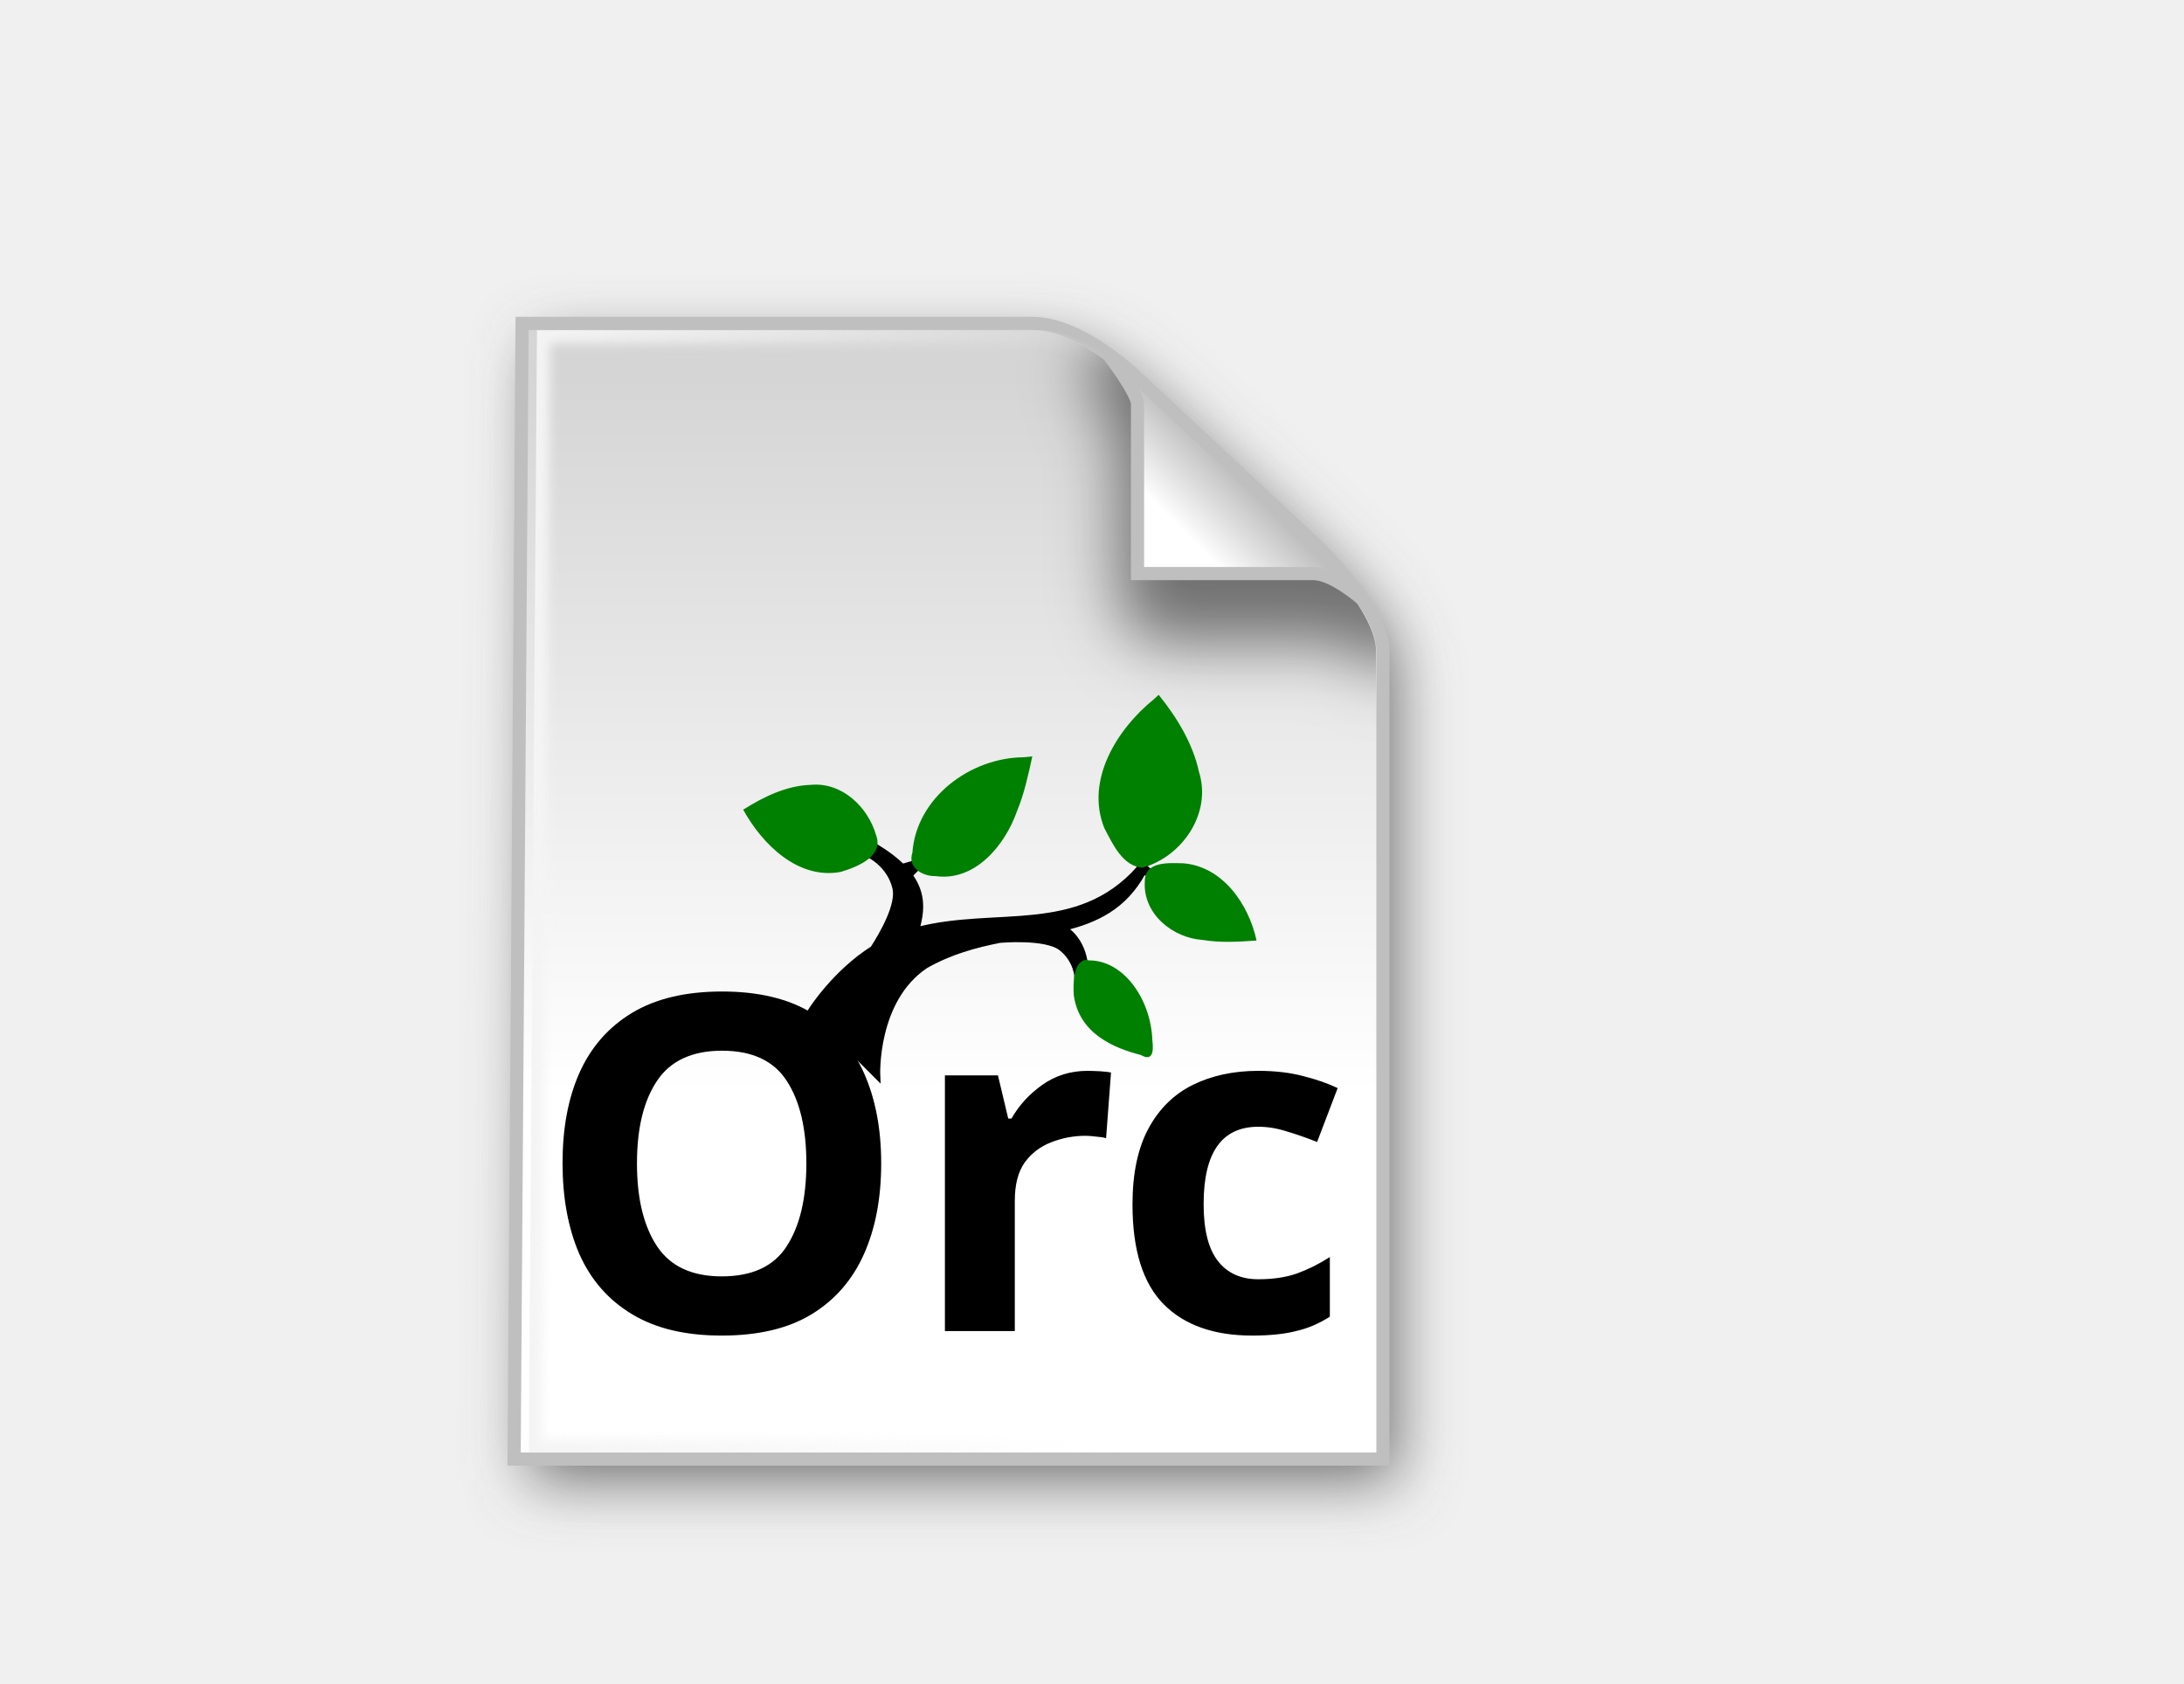
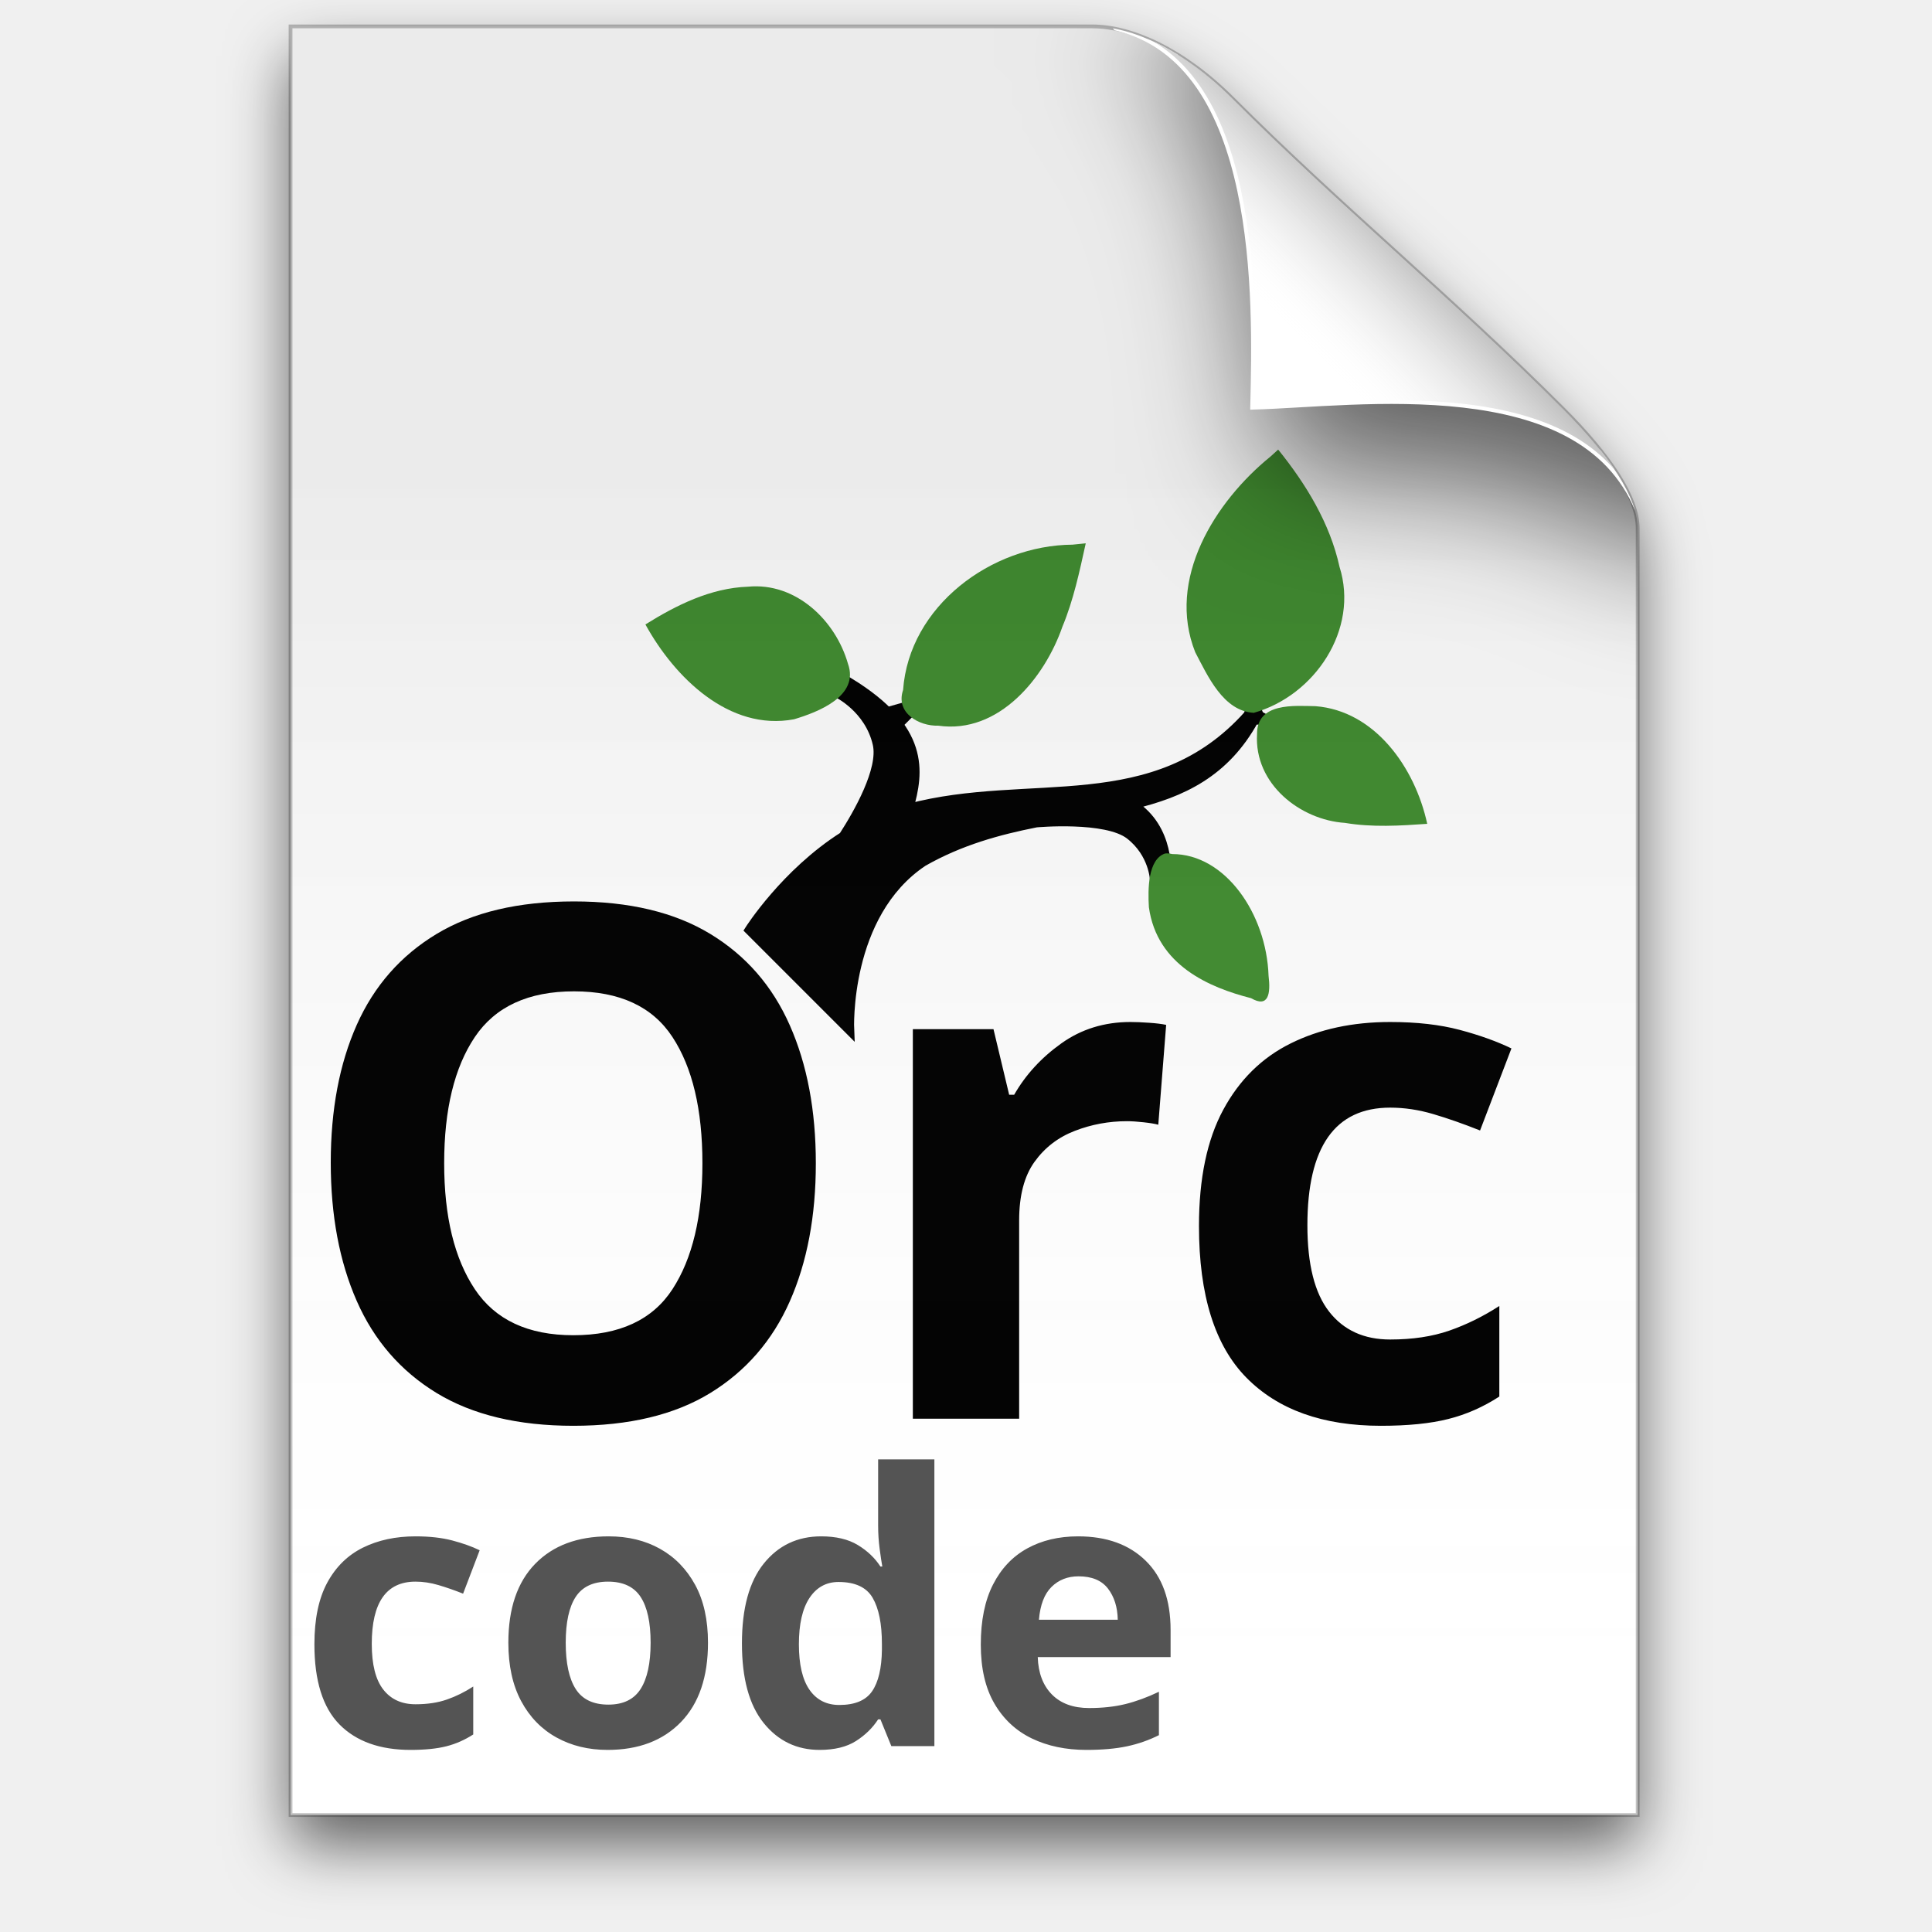
- <svg xmlns="http://www.w3.org/2000/svg" xmlns:xlink="http://www.w3.org/1999/xlink" id="svg2405" width="83" height="64" version="1.0">
-   <defs id="defs2408">
-     <linearGradient id="linearGradient5018">
-       <stop style="stop-color:#f4f4f4;stop-opacity:1;" offset="0" id="stop5020" />
-       <stop style="stop-color:#f4f4f4;stop-opacity:0;" offset="1" id="stop5022" />
+ <svg xmlns="http://www.w3.org/2000/svg" xmlns:xlink="http://www.w3.org/1999/xlink" width="512" height="512" id="svg2801" version="1.0">
+   <defs id="defs2803">
+     <filter id="filter3829">
+       <feGaussianBlur stdDeviation="8.31" id="feGaussianBlur3831" />
+     </filter>
+     <linearGradient xlink:href="#linearGradient3789" id="linearGradient3787" x1="374.597" y1="67.324" x2="347.801" y2="94.12" gradientUnits="userSpaceOnUse" />
+     <clipPath clipPathUnits="userSpaceOnUse" id="clipPath3623">
+       <path id="path3625" d="M 77,7 L 289.5,7 C 310.034,7 322.325,13.95 327.875,19.5 C 350.39,42.015 390.975,80.35 417.125,106.5 C 421.841,111.216 434,121.627 434,140 L 434,481 L 77,481 L 77,7 z" style="fill:#ffffff;fill-opacity:1;fill-rule:nonzero;stroke:#c2c2c2;stroke-width:1;stroke-linecap:butt;stroke-linejoin:miter;marker:none;marker-start:none;marker-mid:none;marker-end:none;stroke-miterlimit:4;stroke-dashoffset:0;stroke-opacity:1;visibility:visible;display:inline;overflow:visible;enable-background:accumulate" />
+     </clipPath>
+     <linearGradient id="linearGradient3789">
+       <stop id="stop3791" offset="0" style="stop-color:#000000;stop-opacity:0.254;" />
+       <stop id="stop3793" offset="1" style="stop-color:#ffffff;stop-opacity:0;" />
    </linearGradient>
-     <linearGradient id="linearGradient4666">
-       <stop style="stop-color:#9f9f9f;stop-opacity:1;" offset="0" id="stop4668" />
-       <stop style="stop-color:#ffffff;stop-opacity:1;" offset="1" id="stop4670" />
+     <linearGradient id="linearGradient3645">
+       <stop style="stop-color:#000000;stop-opacity:0.079;" offset="0" id="stop3647" />
+       <stop style="stop-color:#ffffff;stop-opacity:0;" offset="1" id="stop3649" />
    </linearGradient>
-     <linearGradient id="linearGradient4650">
-       <stop style="stop-color:#ffffff;stop-opacity:1;" offset="0" id="stop4652" />
-       <stop style="stop-color:#d5d5d5;stop-opacity:1;" offset="1" id="stop4654" />
-     </linearGradient>
-     <linearGradient id="linearGradient3202">
-       <stop style="stop-color:#ffffff;stop-opacity:1;" offset="0" id="stop3204" />
-       <stop style="stop-color:#ffffff;stop-opacity:0;" offset="1" id="stop3206" />
-     </linearGradient>
-     <filter id="filter4899" x="-0.219" width="1.439" y="-0.225" height="1.45">
-       <feGaussianBlur stdDeviation="1.21" id="feGaussianBlur4901" />
+     <clipPath clipPathUnits="userSpaceOnUse" id="clipPath5504">
+       <path id="path5506" d="M 77,7 L 289.5,7 C 310.034,7 322.325,13.95 327.875,19.5 C 350.39,42.015 390.975,80.35 417.125,106.5 C 421.841,111.216 434,121.627 434,140 L 434,481 L 77,481 L 77,7 z" style="fill:#ffffff;fill-opacity:1;fill-rule:nonzero;stroke:#090909;stroke-width:1;stroke-linecap:butt;stroke-linejoin:miter;marker:none;marker-start:none;marker-mid:none;marker-end:none;stroke-miterlimit:4;stroke-dashoffset:0;stroke-opacity:0.252;visibility:visible;display:inline;overflow:visible;enable-background:accumulate" />
+     </clipPath>
+     <filter id="filter5645" x="-0.309" width="1.619" y="-0.284" height="1.569">
+       <feGaussianBlur stdDeviation="16.039" id="feGaussianBlur5647" />
    </filter>
-     <clipPath clipPathUnits="userSpaceOnUse" id="clipPath4968">
-       <path id="path4970" d="M 24.335,11.831 L 43.46,11.831 C 44.284,11.831 45.199,12.277 45.898,12.737 C 46.597,13.197 47.085,13.643 47.085,13.643 L 53.742,19.862 C 53.742,19.862 54.442,20.485 55.148,21.331 C 55.854,22.176 56.523,23.254 56.523,23.987 L 56.523,54.487 L 24.023,54.487 L 24.335,11.831 z" style="opacity:1;fill:#bfbfbf;fill-opacity:1;fill-rule:nonzero;stroke:none;stroke-width:0.5;stroke-linecap:butt;stroke-linejoin:miter;marker:none;stroke-miterlimit:3.7;stroke-dasharray:none;stroke-dashoffset:0;stroke-opacity:1;visibility:visible;display:inline;overflow:visible;enable-background:accumulate" />
+     <filter id="filter5907" x="-0.224" width="1.448" y="-0.258" height="1.517">
+       <feGaussianBlur stdDeviation="15.378" id="feGaussianBlur5909" />
+     </filter>
+     <clipPath clipPathUnits="userSpaceOnUse" id="clipPath5913">
+       <path id="path5915" d="M 77,7 L 289.5,7 C 299.933,7 314.672,12.171 327.684,25.183 C 356.425,53.925 385.328,77.463 415.29,107.425 C 427.575,119.71 434,131.826 434,140 L 434,481 L 77,481 L 77,7 z" style="fill:#ffffff;fill-opacity:1;fill-rule:nonzero;stroke:#090909;stroke-width:1;stroke-linecap:butt;stroke-linejoin:miter;marker:none;marker-start:none;marker-mid:none;marker-end:none;stroke-miterlimit:4;stroke-dashoffset:0;stroke-opacity:0.252;visibility:visible;display:inline;overflow:visible;enable-background:accumulate" />
    </clipPath>
-     <filter id="filter4990">
-       <feGaussianBlur stdDeviation="0.19" id="feGaussianBlur4992" />
+     <clipPath clipPathUnits="userSpaceOnUse" id="clipPath5920">
+       <path id="path5922" d="M 77,7 L 289.5,7 C 299.933,7 313.672,13.171 326.684,26.183 C 355.425,54.925 384.328,78.463 414.29,108.425 C 426.575,120.71 434,131.826 434,140 L 434,481 L 77,481 L 77,7 z" style="fill:#ffffff;fill-opacity:1;fill-rule:nonzero;stroke:#090909;stroke-width:1;stroke-linecap:butt;stroke-linejoin:miter;marker:none;marker-start:none;marker-mid:none;marker-end:none;stroke-miterlimit:4;stroke-dashoffset:0;stroke-opacity:0.252;visibility:visible;display:inline;overflow:visible;enable-background:accumulate" />
+     </clipPath>
+     <filter id="filter5940" x="-0.216" width="1.433" y="-0.269" height="1.539">
+       <feGaussianBlur stdDeviation="17.049" id="feGaussianBlur5942" />
    </filter>
-     <clipPath clipPathUnits="userSpaceOnUse" id="clipPath4998">
-       <path style="opacity:1;fill:#bfbfbf;fill-opacity:1;fill-rule:nonzero;stroke:none;stroke-width:0.5;stroke-linecap:butt;stroke-linejoin:miter;marker:none;stroke-miterlimit:3.7;stroke-dasharray:none;stroke-dashoffset:0;stroke-opacity:1;visibility:visible;display:inline;overflow:visible;enable-background:accumulate" d="M 25.406,8.688 L 44.531,8.688 C 45.355,8.688 46.27,9.134 46.969,9.594 C 47.668,10.054 48.156,10.5 48.156,10.5 L 54.812,16.719 C 54.812,16.719 55.513,17.342 56.219,18.188 C 56.925,19.033 57.594,20.111 57.594,20.844 L 57.594,51.344 L 25.094,51.344 L 25.406,8.688 z" id="path5000" />
+     <linearGradient xlink:href="#linearGradient3645" id="linearGradient5946" gradientUnits="userSpaceOnUse" x1="255.5" y1="121" x2="255.5" y2="458.704" />
+     <clipPath clipPathUnits="userSpaceOnUse" id="clipPath5950">
+       <path id="path5952" d="M 77,7 L 289.5,7 C 299.933,7 313.672,13.171 326.684,26.183 C 355.425,54.925 384.328,78.463 414.29,108.425 C 426.575,120.71 434,131.826 434,140 L 434,481 L 77,481 L 77,7 z" style="fill:#ffffff;fill-opacity:1;fill-rule:nonzero;stroke:#090909;stroke-width:1;stroke-linecap:butt;stroke-linejoin:miter;marker:none;marker-start:none;marker-mid:none;marker-end:none;stroke-miterlimit:4;stroke-dashoffset:0;stroke-opacity:0.252;visibility:visible;display:inline;overflow:visible;enable-background:accumulate" />
    </clipPath>
-     <filter id="filter5014">
-       <feGaussianBlur stdDeviation="1.143" id="feGaussianBlur5016" />
-     </filter>
-     <linearGradient xlink:href="#linearGradient5018" id="linearGradient5024" x1="25.094" y1="30.016" x2="47.446" y2="30.016" gradientUnits="userSpaceOnUse" />
-     <linearGradient xlink:href="#linearGradient5018" id="linearGradient5061" gradientUnits="userSpaceOnUse" x1="25.094" y1="30.016" x2="47.446" y2="30.016" />
-     <linearGradient xlink:href="#linearGradient4666" id="linearGradient3226" gradientUnits="userSpaceOnUse" x1="53.287" y1="17.139" x2="50.166" y2="20.26" gradientTransform="translate(-5.301568,-0.1354415)" />
-     <linearGradient xlink:href="#linearGradient4650" id="linearGradient3231" gradientUnits="userSpaceOnUse" x1="42.09" y1="41.671" x2="42.09" y2="14.39" gradientTransform="translate(-5.301568,-0.1354415)" />
  </defs>
-   <rect style="opacity:0.365;fill:none;fill-opacity:1;fill-rule:nonzero;stroke:none;stroke-width:1;stroke-linecap:butt;stroke-linejoin:miter;marker:none;marker-start:none;marker-mid:none;marker-end:none;stroke-miterlimit:3.7;stroke-dasharray:none;stroke-dashoffset:0;stroke-opacity:1;visibility:visible;display:inline;overflow:visible;enable-background:accumulate" id="rect3234" width="36.237" height="46.882" x="18.63" y="11.292" />
-   <path style="opacity:0.99;fill:#717171;fill-opacity:1;fill-rule:nonzero;stroke:none;stroke-width:0.5;stroke-linecap:butt;stroke-linejoin:miter;marker:none;marker-start:none;marker-mid:none;marker-end:none;stroke-miterlimit:3.7;stroke-dasharray:none;stroke-dashoffset:0;stroke-opacity:1;visibility:visible;display:inline;overflow:visible;filter:url(#filter5014);enable-background:accumulate" d="M 20.395,13.116 L 39.781,13.116 C 41.602,13.116 43.568,15.01 43.568,15.01 L 50.232,21.219 C 50.232,21.219 53.11,23.794 53.11,25.536 L 53.11,56.282 L 20.092,56.282 L 20.395,13.116 z" id="path4911" />
-   <path id="path3200" d="M 19.841,12.292 L 39.228,12.292 C 41.048,12.292 43.014,14.186 43.014,14.186 L 49.678,20.396 C 49.678,20.396 52.556,22.97 52.556,24.712 L 52.556,55.459 L 19.538,55.459 L 19.841,12.292 z" style="fill:url(#linearGradient3231);fill-opacity:1;fill-rule:nonzero;stroke:#bfbfbf;stroke-width:0.5;stroke-linecap:butt;stroke-linejoin:miter;marker:none;marker-start:none;marker-mid:none;marker-end:none;stroke-miterlimit:3.7;stroke-dasharray:none;stroke-dashoffset:0;stroke-opacity:1;visibility:visible;display:inline;overflow:visible;enable-background:accumulate" />
-   <path xlink:href="#path4674" style="opacity:0.502;fill:#000000;fill-opacity:1;fill-rule:nonzero;stroke:none;stroke-width:0.5;stroke-linecap:butt;stroke-linejoin:miter;marker:none;marker-start:none;marker-mid:none;marker-end:none;stroke-miterlimit:3.7;stroke-dasharray:none;stroke-dashoffset:0;stroke-opacity:1;visibility:visible;display:inline;overflow:visible;filter:url(#filter4899);enable-background:accumulate" id="path4845" d="M 47.094,11.844 C 46.481,11.955 45.972,12.38 45.754,12.964 C 45.536,13.547 45.642,14.202 46.031,14.688 C 45.998,14.645 46.304,15.063 46.531,15.406 C 46.62,15.541 46.694,15.651 46.75,15.75 L 46.75,21.938 C 46.746,22.411 46.932,22.867 47.267,23.201 C 47.602,23.536 48.058,23.723 48.531,23.719 L 55.219,23.719 C 54.87,23.719 55.143,23.697 55.375,23.844 C 55.607,23.99 55.83,24.185 55.906,24.25 C 56.574,24.876 57.608,24.888 58.291,24.279 C 58.973,23.67 59.078,22.64 58.531,21.906 C 58.018,21.148 57.428,20.512 56.969,20.031 C 56.739,19.791 56.552,19.577 56.406,19.438 C 56.28,19.317 56.21,19.271 56.188,19.25 C 56.177,19.24 56.167,19.229 56.156,19.219 L 49.531,13.031 C 49.511,13.02 49.49,13.01 49.469,13 C 49.469,13 49.031,12.588 48.438,12.156 C 48.05,11.874 47.566,11.761 47.094,11.844 z" transform="translate(-4.230586,0.7213449)" clip-path="url(#clipPath4968)" />
-   <path id="path4972" d="M 25.406,8.688 L 44.531,8.688 C 45.355,8.688 46.27,9.134 46.969,9.594 C 47.668,10.054 48.156,10.5 48.156,10.5 L 54.812,16.719 C 54.812,16.719 55.513,17.342 56.219,18.188 C 56.925,19.033 57.594,20.111 57.594,20.844 L 57.594,51.344 L 25.094,51.344 L 25.406,8.688 z" style="fill:none;fill-opacity:1;fill-rule:nonzero;stroke:url(#linearGradient5061);stroke-width:1;stroke-linecap:butt;stroke-linejoin:miter;marker:none;stroke-miterlimit:3.7;stroke-dasharray:none;stroke-dashoffset:0;stroke-opacity:1;visibility:visible;display:inline;overflow:visible;filter:url(#filter4990);enable-background:accumulate" clip-path="url(#clipPath4998)" transform="translate(-4.998649,3.864558)" />
-   <path style="fill:url(#linearGradient3226);fill-opacity:1;fill-rule:nonzero;stroke:#bfbfbf;stroke-width:0.5;stroke-linecap:butt;stroke-linejoin:miter;marker:none;marker-start:none;marker-mid:none;marker-end:none;stroke-miterlimit:3.7;stroke-dasharray:none;stroke-dashoffset:0;stroke-opacity:1;visibility:visible;overflow:visible;enable-background:accumulate" d="M 42.105,13.458 C 42.201,13.579 43.23,14.93 43.23,15.365 L 43.23,21.802 L 49.917,21.802 C 50.608,21.802 51.579,22.616 51.761,22.771 C 50.909,21.512 49.667,20.396 49.667,20.396 L 43.011,14.177 C 43.011,14.177 42.626,13.837 42.105,13.458 z" id="path3190" />
-   <path style="fill:#000000;fill-opacity:1;fill-rule:nonzero;stroke:none;stroke-width:5;stroke-linecap:butt;stroke-linejoin:miter;marker:none;marker-start:none;marker-mid:none;marker-end:none;stroke-miterlimit:4;stroke-dasharray:none;stroke-dashoffset:0;stroke-opacity:1;visibility:visible;display:inline;overflow:visible;enable-background:accumulate" d="M 43.356,33.261 L 43.768,33.296 L 43.768,33.029 L 43.652,32.965 L 43.536,32.693 L 43.212,32.751 L 43.165,33.296 L 43.356,33.261 z" id="path3358" />
-   <path style="fill:#000000;fill-opacity:1;fill-rule:nonzero;stroke:none;stroke-width:5;stroke-linecap:butt;stroke-linejoin:miter;marker:none;marker-start:none;marker-mid:none;marker-end:none;stroke-miterlimit:4;stroke-dasharray:none;stroke-dashoffset:0;stroke-opacity:1;visibility:visible;display:inline;overflow:visible;enable-background:accumulate" d="M 34.206,32.855 L 34.855,32.67 L 35.04,32.948 L 34.577,33.412 L 34.206,32.855 z" id="path3356" />
-   <text xml:space="preserve" style="font-size:1.899px;font-style:normal;font-variant:normal;font-weight:bold;font-stretch:normal;text-align:center;line-height:100%;writing-mode:lr-tb;text-anchor:middle;fill:#000000;fill-opacity:1;stroke:none;stroke-width:1px;stroke-linecap:butt;stroke-linejoin:miter;stroke-opacity:1;font-family:MgOpen Modata;-inkscape-font-specification:MgOpen Modata Bold" x="36.611" y="50.595" id="text2437">
-     <tspan id="tspan2439" x="36.611" y="50.595" style="font-size:17.803px;font-style:normal;font-variant:normal;font-weight:bold;font-stretch:normal;font-family:MgOpen Modata;-inkscape-font-specification:MgOpen Modata Bold">Orc</tspan>
-   </text>
-   <path style="fill:#000000;fill-opacity:1;fill-rule:nonzero;stroke:#000000;stroke-width:0.237;stroke-linecap:butt;stroke-linejoin:miter;marker:none;marker-start:none;marker-mid:none;marker-end:none;stroke-miterlimit:4;stroke-dasharray:none;stroke-dashoffset:0;stroke-opacity:1;visibility:visible;display:inline;overflow:visible;enable-background:accumulate" d="M 33.327,32.223 L 33.026,32.478 C 33.026,32.478 33.833,32.861 34.035,33.758 C 34.18,34.399 33.557,35.49 33.186,36.065 C 31.735,36.987 30.842,38.398 30.842,38.398 L 33.334,40.89 C 33.334,40.89 33.203,38.007 35.17,36.695 C 36.1,36.165 37.06,35.905 37.996,35.72 C 37.996,35.72 39.742,35.56 40.337,36.024 C 40.931,36.488 40.952,37.144 40.952,37.144 L 41.238,37.048 C 41.238,37.048 41.358,35.869 40.396,35.268 C 41.637,34.971 42.709,34.47 43.43,33.153 L 43.3,33.024 C 40.948,35.665 37.83,34.562 34.811,35.369 C 35.079,34.444 35.218,33.379 33.327,32.223 z" id="path2449" />
-   <path style="fill:#008000;fill-opacity:1;fill-rule:nonzero;stroke:none;stroke-width:10;stroke-linecap:butt;stroke-linejoin:miter;marker:none;marker-start:none;marker-mid:none;marker-end:none;stroke-miterlimit:4;stroke-dasharray:none;stroke-dashoffset:0;stroke-opacity:1;visibility:visible;display:inline;overflow:visible;enable-background:accumulate" d="M 43.844,26.584 C 42.452,27.713 41.242,29.647 41.964,31.466 C 42.277,32.062 42.664,32.937 43.425,32.98 C 44.94,32.556 46.061,30.902 45.565,29.337 C 45.328,28.253 44.731,27.274 44.034,26.411 C 43.971,26.469 43.907,26.526 43.844,26.584 z" id="path2453" />
-   <path style="fill:#008000;fill-opacity:1;fill-rule:nonzero;stroke:none;stroke-width:10;stroke-linecap:butt;stroke-linejoin:miter;marker:none;marker-start:none;marker-mid:none;marker-end:none;stroke-miterlimit:4;stroke-dasharray:none;stroke-dashoffset:0;stroke-opacity:1;visibility:visible;display:inline;overflow:visible;enable-background:accumulate" d="M 30.803,29.833 C 29.873,29.865 29.017,30.292 28.244,30.775 C 28.968,32.093 30.333,33.446 31.953,33.141 C 32.546,32.963 33.589,32.566 33.299,31.758 C 32.991,30.674 31.997,29.717 30.803,29.833 z" id="path2455" />
-   <path style="fill:#008000;fill-opacity:1;fill-rule:nonzero;stroke:none;stroke-width:10;stroke-linecap:butt;stroke-linejoin:miter;marker:none;marker-start:none;marker-mid:none;marker-end:none;stroke-miterlimit:4;stroke-dasharray:none;stroke-dashoffset:0;stroke-opacity:1;visibility:visible;display:inline;overflow:visible;enable-background:accumulate" d="M 41.21,36.491 C 40.784,36.638 40.78,37.377 40.808,37.832 C 41.012,39.286 42.321,39.836 43.358,40.101 C 43.793,40.352 43.85,39.989 43.794,39.542 C 43.741,37.992 42.711,36.503 41.391,36.505 C 41.332,36.491 41.27,36.483 41.21,36.491 z" id="path2457" />
-   <path style="fill:#008000;fill-opacity:1;fill-rule:nonzero;stroke:none;stroke-width:10;stroke-linecap:butt;stroke-linejoin:miter;marker:none;marker-start:none;marker-mid:none;marker-end:none;stroke-miterlimit:4;stroke-dasharray:none;stroke-dashoffset:0;stroke-opacity:1;visibility:visible;display:inline;overflow:visible;enable-background:accumulate" d="M 38.902,28.784 C 36.875,28.798 34.825,30.317 34.674,32.411 C 34.482,32.979 35.065,33.315 35.553,33.301 C 37.065,33.517 38.207,32.106 38.65,30.831 C 38.927,30.166 39.077,29.456 39.232,28.75 C 39.122,28.761 39.012,28.772 38.902,28.784 z" id="path2459" />
-   <path style="fill:#008000;fill-opacity:1;fill-rule:nonzero;stroke:none;stroke-width:10;stroke-linecap:butt;stroke-linejoin:miter;marker:none;marker-start:none;marker-mid:none;marker-end:none;stroke-miterlimit:4;stroke-dasharray:none;stroke-dashoffset:0;stroke-opacity:1;visibility:visible;display:inline;overflow:visible;enable-background:accumulate" d="M 44.967,32.814 C 44.437,32.806 43.504,32.716 43.507,33.508 C 43.431,34.759 44.591,35.655 45.701,35.727 C 46.382,35.841 47.071,35.798 47.754,35.75 C 47.448,34.341 46.446,32.93 44.967,32.814 z" id="path2463" />
+   <g id="layer1">
+     <path id="path5954" d="M 77,15 L 289.5,15 C 299.933,15 313.672,21.171 326.684,34.183 C 355.425,62.925 384.328,86.463 414.29,116.425 C 426.575,128.71 434,139.826 434,148 L 434,489 L 77,489 L 77,15 z" style="opacity:0.6;fill:#000000;fill-opacity:1;fill-rule:nonzero;stroke:none;stroke-width:1;stroke-linecap:butt;stroke-linejoin:miter;marker:none;marker-start:none;marker-mid:none;marker-end:none;stroke-miterlimit:4;stroke-dasharray:none;stroke-dashoffset:0;stroke-opacity:0.252;visibility:visible;display:inline;overflow:visible;filter:url(#filter3829);enable-background:accumulate" />
+     <path style="fill:#ffffff;fill-opacity:1;fill-rule:nonzero;stroke:#090909;stroke-width:1;stroke-linecap:butt;stroke-linejoin:miter;stroke-miterlimit:4;stroke-dashoffset:0;stroke-opacity:0.252;marker:none;marker-start:none;marker-mid:none;marker-end:none;visibility:visible;display:inline;overflow:visible;enable-background:accumulate" d="M 77,7 L 289.5,7 C 299.933,7 313.672,13.171 326.684,26.183 C 355.425,54.925 384.328,78.463 414.29,108.425 C 426.575,120.71 434,131.826 434,140 L 434,481 L 77,481 L 77,7 z" id="rect2812" />
+     <g id="g5958" transform="matrix(0.9203766,0,0,0.9203766,20.78931,13.16808)">
+       <path id="path5960" d="M 337.625,194.181 L 342.372,194.583 L 342.372,191.507 L 341.035,190.771 L 339.698,187.628 L 335.953,188.297 L 335.418,194.583 L 337.625,194.181 z" style="opacity:1;fill:#000000;fill-opacity:1;fill-rule:nonzero;stroke:none;stroke-width:5;stroke-linecap:butt;stroke-linejoin:miter;marker:none;marker-start:none;marker-mid:none;marker-end:none;stroke-miterlimit:4;stroke-dasharray:none;stroke-dashoffset:0;stroke-opacity:1;visibility:visible;display:inline;overflow:visible;enable-background:accumulate" />
+       <path id="path5962" d="M 232.041,189.501 L 239.53,187.361 L 241.67,190.571 L 236.321,195.92 L 232.041,189.501 z" style="opacity:1;fill:#000000;fill-opacity:1;fill-rule:nonzero;stroke:none;stroke-width:5;stroke-linecap:butt;stroke-linejoin:miter;marker:none;marker-start:none;marker-mid:none;marker-end:none;stroke-miterlimit:4;stroke-dasharray:none;stroke-dashoffset:0;stroke-opacity:1;visibility:visible;display:inline;overflow:visible;enable-background:accumulate" />
+       <text id="text5964" y="394.186" x="259.792" style="font-size:21.911px;font-style:normal;font-variant:normal;font-weight:bold;font-stretch:normal;text-align:center;line-height:100%;writing-mode:lr-tb;text-anchor:middle;fill:#000000;fill-opacity:1;stroke:none;stroke-width:1px;stroke-linecap:butt;stroke-linejoin:miter;stroke-opacity:1;font-family:MgOpen Modata;-inkscape-font-specification:MgOpen Modata Bold" xml:space="preserve">
+         <tspan style="font-size:205.417px;font-style:normal;font-variant:normal;font-weight:bold;font-stretch:normal;font-family:MgOpen Modata;-inkscape-font-specification:MgOpen Modata Bold" y="394.186" x="259.792" id="tspan5966">Orc</tspan>
+       </text>
+       <path id="path5968" d="M 221.899,182.2 L 218.432,185.153 C 218.432,185.153 227.738,189.57 230.073,199.918 C 231.741,207.313 224.559,219.902 220.272,226.536 C 203.536,237.172 193.226,253.454 193.226,253.454 L 221.984,282.213 C 221.984,282.213 220.472,248.942 243.168,233.811 C 253.895,227.689 264.975,224.695 275.778,222.556 C 275.778,222.556 295.922,220.708 302.781,226.065 C 309.641,231.423 309.885,238.99 309.885,238.99 L 313.181,237.877 C 313.181,237.877 314.566,224.274 303.466,217.335 C 317.786,213.916 330.159,208.133 338.473,192.942 L 336.975,191.444 C 309.834,221.916 273.854,209.195 239.027,218.507 C 242.113,207.832 243.724,195.539 221.899,182.2 z" style="fill:#000000;fill-opacity:1;fill-rule:nonzero;stroke:#000000;stroke-width:2.739;stroke-linecap:butt;stroke-linejoin:miter;marker:none;marker-start:none;marker-mid:none;marker-end:none;stroke-miterlimit:4;stroke-dasharray:none;stroke-dashoffset:0;stroke-opacity:1;visibility:visible;display:inline;overflow:visible;enable-background:accumulate" />
+       <path id="path5970" d="M 343.245,117.139 C 327.193,130.173 313.222,152.478 321.556,173.472 C 325.175,180.351 329.634,190.441 338.42,190.94 C 355.895,186.046 368.829,166.961 363.11,148.907 C 360.374,136.401 353.489,125.106 345.446,115.143 C 344.712,115.808 343.979,116.474 343.245,117.139 z" style="fill:#418d30;fill-opacity:1;fill-rule:nonzero;stroke:none;stroke-width:10;stroke-linecap:butt;stroke-linejoin:miter;marker:none;marker-start:none;marker-mid:none;marker-end:none;stroke-miterlimit:4;stroke-dasharray:none;stroke-dashoffset:0;stroke-opacity:1;visibility:visible;display:inline;overflow:visible;enable-background:accumulate" />
+       <path id="path5972" d="M 192.78,154.625 C 182.047,154.999 172.17,159.923 163.251,165.495 C 171.603,180.702 187.353,196.315 206.046,192.798 C 212.894,190.749 224.918,186.16 221.581,176.836 C 218.022,164.333 206.559,153.29 192.78,154.625 z" style="fill:#418d30;fill-opacity:1;fill-rule:nonzero;stroke:none;stroke-width:10;stroke-linecap:butt;stroke-linejoin:miter;marker:none;marker-start:none;marker-mid:none;marker-end:none;stroke-miterlimit:4;stroke-dasharray:none;stroke-dashoffset:0;stroke-opacity:1;visibility:visible;display:inline;overflow:visible;enable-background:accumulate" />
+       <path id="path5974" d="M 312.855,231.453 C 307.945,233.151 307.9,241.68 308.22,246.925 C 310.569,263.707 325.68,270.047 337.648,273.11 C 342.662,276.003 343.318,271.814 342.679,266.652 C 342.062,248.771 330.175,231.591 314.95,231.608 C 314.264,231.45 313.554,231.359 312.855,231.453 z" style="fill:#418d30;fill-opacity:1;fill-rule:nonzero;stroke:none;stroke-width:10;stroke-linecap:butt;stroke-linejoin:miter;marker:none;marker-start:none;marker-mid:none;marker-end:none;stroke-miterlimit:4;stroke-dasharray:none;stroke-dashoffset:0;stroke-opacity:1;visibility:visible;display:inline;overflow:visible;enable-background:accumulate" />
+       <path id="path5976" d="M 286.229,142.52 C 262.839,142.685 239.186,160.212 237.442,184.374 C 235.221,190.925 241.956,194.808 247.585,194.645 C 265.028,197.136 278.213,180.85 283.319,166.143 C 286.519,158.466 288.241,150.278 290.038,142.135 C 288.768,142.263 287.498,142.392 286.229,142.52 z" style="fill:#418d30;fill-opacity:1;fill-rule:nonzero;stroke:none;stroke-width:10;stroke-linecap:butt;stroke-linejoin:miter;marker:none;marker-start:none;marker-mid:none;marker-end:none;stroke-miterlimit:4;stroke-dasharray:none;stroke-dashoffset:0;stroke-opacity:1;visibility:visible;display:inline;overflow:visible;enable-background:accumulate" />
+       <path id="path5978" d="M 356.205,189.028 C 350.089,188.934 339.33,187.893 339.363,197.028 C 338.482,211.469 351.869,221.803 364.682,222.634 C 372.536,223.955 380.48,223.457 388.363,222.904 C 384.838,206.644 373.275,190.368 356.205,189.028 z" style="fill:#418d30;fill-opacity:1;fill-rule:nonzero;stroke:none;stroke-width:10;stroke-linecap:butt;stroke-linejoin:miter;marker:none;marker-start:none;marker-mid:none;marker-end:none;stroke-miterlimit:4;stroke-dasharray:none;stroke-dashoffset:0;stroke-opacity:1;visibility:visible;display:inline;overflow:visible;enable-background:accumulate" />
+     </g>
+     <g id="g3868" transform="matrix(0.9203766,0,0,0.9203766,20.78931,13.16808)" style="display:none">
+       <path id="path3358" d="M 337.625,194.181 L 342.372,194.583 L 342.372,191.507 L 341.035,190.771 L 339.698,187.628 L 335.953,188.297 L 335.418,194.583 L 337.625,194.181 z" style="opacity:1;fill:#000000;fill-opacity:1;fill-rule:nonzero;stroke:none;stroke-width:5;stroke-linecap:butt;stroke-linejoin:miter;marker:none;marker-start:none;marker-mid:none;marker-end:none;stroke-miterlimit:4;stroke-dasharray:none;stroke-dashoffset:0;stroke-opacity:1;visibility:visible;display:inline;overflow:visible;enable-background:accumulate" />
+       <path id="path3356" d="M 232.041,189.501 L 239.53,187.361 L 241.67,190.571 L 236.321,195.92 L 232.041,189.501 z" style="opacity:1;fill:#000000;fill-opacity:1;fill-rule:nonzero;stroke:none;stroke-width:5;stroke-linecap:butt;stroke-linejoin:miter;marker:none;marker-start:none;marker-mid:none;marker-end:none;stroke-miterlimit:4;stroke-dasharray:none;stroke-dashoffset:0;stroke-opacity:1;visibility:visible;display:inline;overflow:visible;enable-background:accumulate" />
+       <text id="text2437" y="394.186" x="259.792" style="font-size:21.911px;font-style:normal;font-variant:normal;font-weight:bold;font-stretch:normal;text-align:center;line-height:100%;writing-mode:lr-tb;text-anchor:middle;fill:#000000;fill-opacity:1;stroke:none;stroke-width:1px;stroke-linecap:butt;stroke-linejoin:miter;stroke-opacity:1;font-family:MgOpen Modata;-inkscape-font-specification:MgOpen Modata Bold" xml:space="preserve">
+         <tspan style="font-size:205.417px;font-style:normal;font-variant:normal;font-weight:bold;font-stretch:normal;font-family:MgOpen Modata;-inkscape-font-specification:MgOpen Modata Bold" y="394.186" x="259.792" id="tspan2439">Orc</tspan>
+       </text>
+       <path id="path2449" d="M 221.899,182.2 L 218.432,185.153 C 218.432,185.153 227.738,189.57 230.073,199.918 C 231.741,207.313 224.559,219.902 220.272,226.536 C 203.536,237.172 193.226,253.454 193.226,253.454 L 221.984,282.213 C 221.984,282.213 220.472,248.942 243.168,233.811 C 253.895,227.689 264.975,224.695 275.778,222.556 C 275.778,222.556 295.922,220.708 302.781,226.065 C 309.641,231.423 309.885,238.99 309.885,238.99 L 313.181,237.877 C 313.181,237.877 314.566,224.274 303.466,217.335 C 317.786,213.916 330.159,208.133 338.473,192.942 L 336.975,191.444 C 309.834,221.916 273.854,209.195 239.027,218.507 C 242.113,207.832 243.724,195.539 221.899,182.2 z" style="fill:#000000;fill-opacity:1;fill-rule:nonzero;stroke:#000000;stroke-width:2.739;stroke-linecap:butt;stroke-linejoin:miter;marker:none;marker-start:none;marker-mid:none;marker-end:none;stroke-miterlimit:4;stroke-dasharray:none;stroke-dashoffset:0;stroke-opacity:1;visibility:visible;display:inline;overflow:visible;enable-background:accumulate" />
+       <path id="path2453" d="M 343.245,117.139 C 327.193,130.173 313.222,152.478 321.556,173.472 C 325.175,180.351 329.634,190.441 338.42,190.94 C 355.895,186.046 368.829,166.961 363.11,148.907 C 360.374,136.401 353.489,125.106 345.446,115.143 C 344.712,115.808 343.979,116.474 343.245,117.139 z" style="fill:#418d30;fill-opacity:1;fill-rule:nonzero;stroke:none;stroke-width:10;stroke-linecap:butt;stroke-linejoin:miter;marker:none;marker-start:none;marker-mid:none;marker-end:none;stroke-miterlimit:4;stroke-dasharray:none;stroke-dashoffset:0;stroke-opacity:1;visibility:visible;display:inline;overflow:visible;enable-background:accumulate" />
+       <path id="path2455" d="M 192.78,154.625 C 182.047,154.999 172.17,159.923 163.251,165.495 C 171.603,180.702 187.353,196.315 206.046,192.798 C 212.894,190.749 224.918,186.16 221.581,176.836 C 218.022,164.333 206.559,153.29 192.78,154.625 z" style="fill:#418d30;fill-opacity:1;fill-rule:nonzero;stroke:none;stroke-width:10;stroke-linecap:butt;stroke-linejoin:miter;marker:none;marker-start:none;marker-mid:none;marker-end:none;stroke-miterlimit:4;stroke-dasharray:none;stroke-dashoffset:0;stroke-opacity:1;visibility:visible;display:inline;overflow:visible;enable-background:accumulate" />
+       <path id="path2457" d="M 312.855,231.453 C 307.945,233.151 307.9,241.68 308.22,246.925 C 310.569,263.707 325.68,270.047 337.648,273.11 C 342.662,276.003 343.318,271.814 342.679,266.652 C 342.062,248.771 330.175,231.591 314.95,231.608 C 314.264,231.45 313.554,231.359 312.855,231.453 z" style="fill:#418d30;fill-opacity:1;fill-rule:nonzero;stroke:none;stroke-width:10;stroke-linecap:butt;stroke-linejoin:miter;marker:none;marker-start:none;marker-mid:none;marker-end:none;stroke-miterlimit:4;stroke-dasharray:none;stroke-dashoffset:0;stroke-opacity:1;visibility:visible;display:inline;overflow:visible;enable-background:accumulate" />
+       <path id="path2459" d="M 286.229,142.52 C 262.839,142.685 239.186,160.212 237.442,184.374 C 235.221,190.925 241.956,194.808 247.585,194.645 C 265.028,197.136 278.213,180.85 283.319,166.143 C 286.519,158.466 288.241,150.278 290.038,142.135 C 288.768,142.263 287.498,142.392 286.229,142.52 z" style="fill:#418d30;fill-opacity:1;fill-rule:nonzero;stroke:none;stroke-width:10;stroke-linecap:butt;stroke-linejoin:miter;marker:none;marker-start:none;marker-mid:none;marker-end:none;stroke-miterlimit:4;stroke-dasharray:none;stroke-dashoffset:0;stroke-opacity:1;visibility:visible;display:inline;overflow:visible;enable-background:accumulate" />
+       <path id="path2463" d="M 356.205,189.028 C 350.089,188.934 339.33,187.893 339.363,197.028 C 338.482,211.469 351.869,221.803 364.682,222.634 C 372.536,223.955 380.48,223.457 388.363,222.904 C 384.838,206.644 373.275,190.368 356.205,189.028 z" style="fill:#418d30;fill-opacity:1;fill-rule:nonzero;stroke:none;stroke-width:10;stroke-linecap:butt;stroke-linejoin:miter;marker:none;marker-start:none;marker-mid:none;marker-end:none;stroke-miterlimit:4;stroke-dasharray:none;stroke-dashoffset:0;stroke-opacity:1;visibility:visible;display:inline;overflow:visible;enable-background:accumulate" />
+     </g>
+     <path id="path5924" d="M 77,7 L 289.5,7 C 299.933,7 313.672,13.171 326.684,26.183 C 355.425,54.925 384.328,78.463 414.29,108.425 C 426.575,120.71 434,131.826 434,140 L 434,481 L 77,481 L 77,7 z" style="opacity:1;fill:url(#linearGradient5946);fill-opacity:1;fill-rule:nonzero;stroke:none;stroke-width:1;stroke-linecap:butt;stroke-linejoin:miter;marker:none;marker-start:none;marker-mid:none;marker-end:none;stroke-miterlimit:4;stroke-dasharray:none;stroke-dashoffset:0;stroke-opacity:0.252;visibility:visible;display:inline;overflow:visible;enable-background:accumulate" />
+     <path style="opacity:0.6;fill:#000000;fill-opacity:1;fill-rule:nonzero;stroke:none;stroke-width:1;stroke-linecap:butt;stroke-linejoin:miter;marker:none;marker-start:none;marker-mid:none;marker-end:none;stroke-miterlimit:4;stroke-dasharray:none;stroke-dashoffset:0;stroke-opacity:1;visibility:visible;display:inline;overflow:visible;filter:url(#filter5940);enable-background:accumulate" d="M 336.34,125.535 C 337.019,97.657 329.345,21.642 294.964,1.084 L 458.925,11.257 L 484.026,143.634 L 440.378,147.352 C 398.328,122.133 363.69,124.79 336.34,125.535 z" id="path5928" clip-path="url(#clipPath5950)" />
+     <path style="opacity:1;fill:#ffffff;fill-opacity:1;fill-rule:nonzero;stroke:#ffffff;stroke-width:2;stroke-linecap:butt;stroke-linejoin:miter;marker:none;marker-start:none;marker-mid:none;marker-end:none;stroke-miterlimit:4;stroke-dasharray:none;stroke-dashoffset:0;stroke-opacity:1;visibility:visible;display:inline;overflow:visible;enable-background:accumulate;color:#000000" d="M 332.34,107.535 C 333.019,79.657 334.537,16.37 295.914,7.126 L 278.92,-11.058 L 454.925,-6.743 L 466.591,150.383 L 434.257,135.009 C 419.077,97.769 359.69,106.79 332.34,107.535 z" id="path3589" clip-path="url(#clipPath5920)" />
+     <path clip-path="url(#clipPath5920)" id="path5926" d="M 332.34,107.535 C 333.019,79.657 334.537,16.37 295.914,7.126 L 278.92,-11.058 L 454.925,-6.743 L 466.591,150.383 L 434.257,135.009 C 419.077,97.769 359.69,106.79 332.34,107.535 z" style="opacity:1;fill:url(#linearGradient3787);fill-opacity:1;fill-rule:nonzero;stroke:none;stroke-width:1;stroke-linecap:butt;stroke-linejoin:miter;marker:none;marker-start:none;marker-mid:none;marker-end:none;stroke-miterlimit:4;stroke-dasharray:none;stroke-dashoffset:0;stroke-opacity:1;visibility:visible;display:inline;overflow:visible;enable-background:accumulate" />
+     <text xml:space="preserve" style="font-size:100px;font-style:normal;font-variant:normal;font-weight:bold;font-stretch:normal;text-indent:0;text-align:center;text-decoration:none;line-height:normal;letter-spacing:normal;word-spacing:normal;text-transform:none;direction:ltr;block-progression:tb;writing-mode:lr-tb;text-anchor:middle;opacity:1;fill:#545454;fill-opacity:1;fill-rule:nonzero;stroke:none;stroke-width:1;stroke-linecap:butt;stroke-linejoin:miter;marker:none;marker-start:none;marker-mid:none;marker-end:none;stroke-miterlimit:4;stroke-dasharray:none;stroke-dashoffset:0;stroke-opacity:1;visibility:visible;display:inline;overflow:visible;enable-background:accumulate;font-family:MgOpen Modata;-inkscape-font-specification:MgOpen Modata Bold" x="261.671" y="462.745" id="text3880">
+       <tspan id="tspan3882" x="261.671" y="462.745" style="text-align:center;text-anchor:middle">code</tspan>
+     </text>
+   </g>
</svg>
